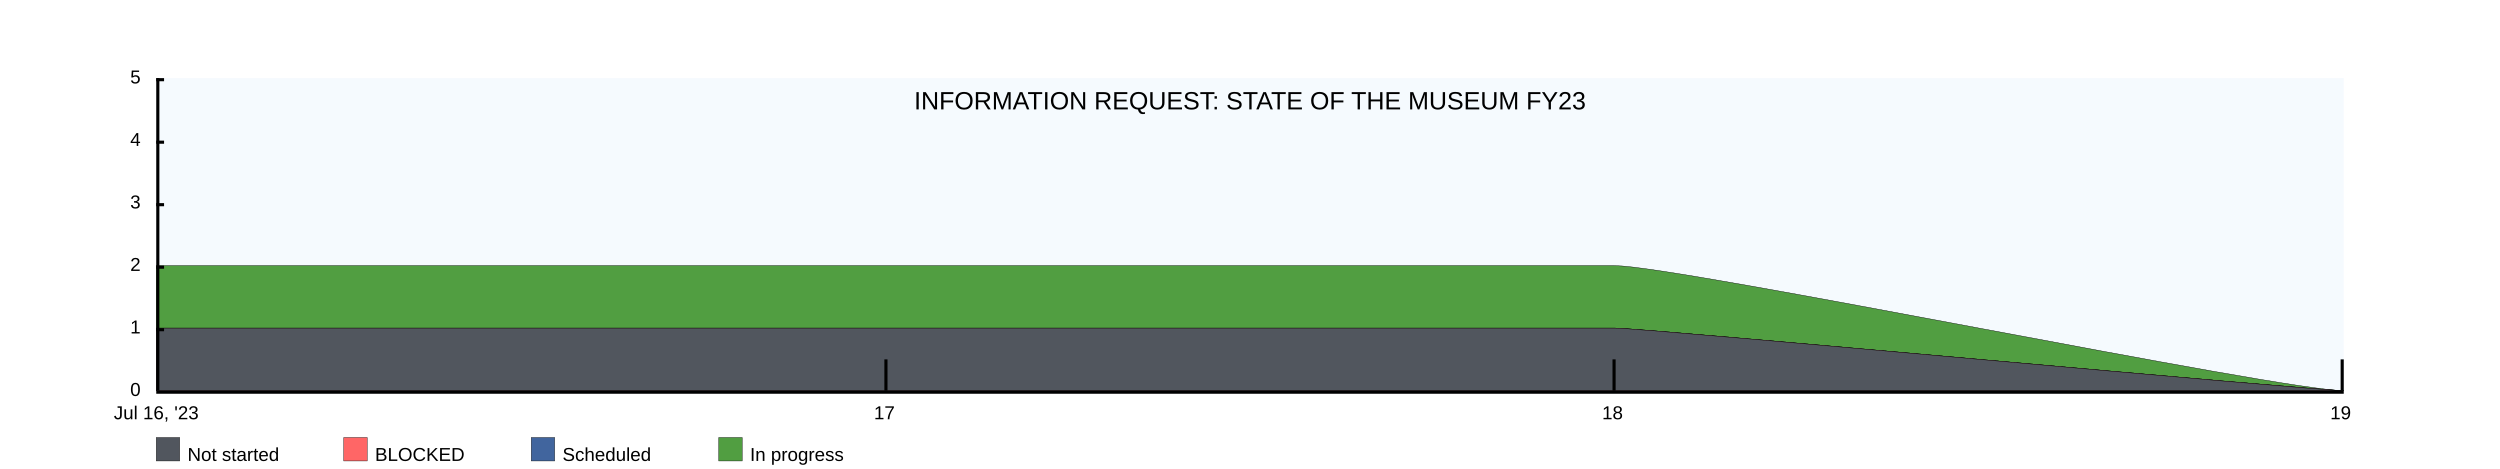
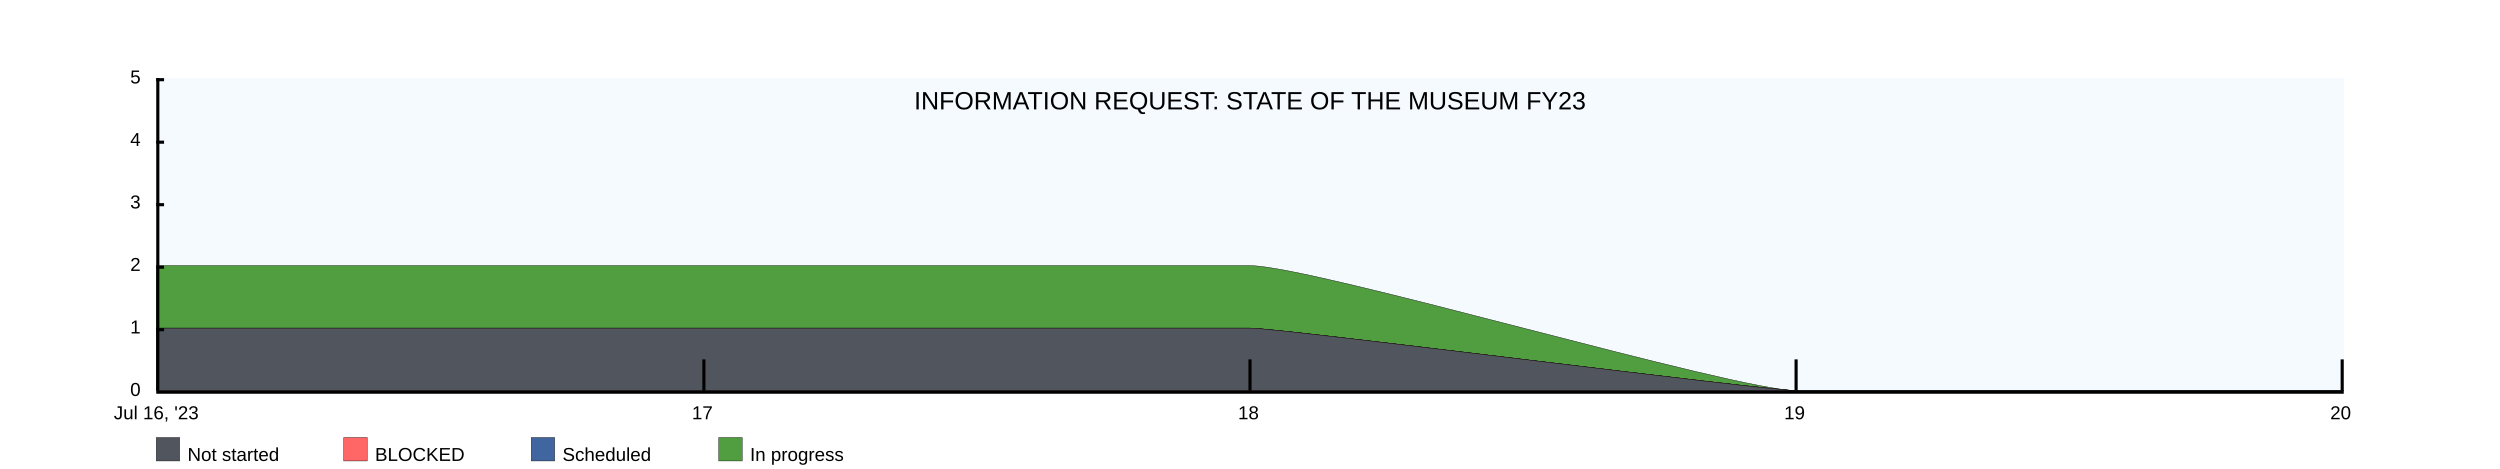
<svg xmlns="http://www.w3.org/2000/svg" width="1600" height="300">
  <rect x="100" y="50" width="1400" height="200" fill="rgba(221, 239, 250, .3)" />
  <clipPath id="theGraph">
    <rect x="100" y="50" width="1400" height="200" fill="black" />
  </clipPath>
  <rect x="100" y="280" width="15" height="15" fill="#51565E" stroke="black" stroke-width="0.25" />
  <text x="120" y="295" font-family="Arial" font-size="12" fill="black">Not started</text>
  <rect x="220" y="280" width="15" height="15" fill="#FF6666" stroke="black" stroke-width="0.25" />
  <text x="240" y="295" font-family="Arial" font-size="12" fill="black">BLOCKED</text>
  <rect x="340" y="280" width="15" height="15" fill="#41659E" stroke="black" stroke-width="0.25" />
  <text x="360" y="295" font-family="Arial" font-size="12" fill="black">Scheduled</text>
  <rect x="460" y="280" width="15" height="15" fill="#519E41" stroke="black" stroke-width="0.25" />
  <text x="480" y="295" font-family="Arial" font-size="12" fill="black">In progress</text>
-   <path d="M 100 170 M 100 170 C 100 170 566.667 170 566.667 170 C 566.667 170 1033.333 170 1033.333 170 C 1073.333 170 1460 250 1500 250 C 1500 250 1500 250 1500 250 C 1500 250 100 250 100 250 Z" fill="#519E41" stroke="black" stroke-width="0.25" />
-   <path d="M 100 210 M 100 210 C 100 210 566.667 210 566.667 210 C 566.667 210 1033.333 210 1033.333 210 C 1053.333 210 1480 250 1500 250 C 1500 250 1500 250 1500 250 C 1500 250 100 250 100 250 Z" fill="#41659E" stroke="black" stroke-width="0.25" />
-   <path d="M 100 210 M 100 210 C 100 210 566.667 210 566.667 210 C 566.667 210 1033.333 210 1033.333 210 C 1053.333 210 1480 250 1500 250 C 1500 250 1500 250 1500 250 C 1500 250 100 250 100 250 Z" fill="#FF6666" stroke="black" stroke-width="0.25" />
-   <path d="M 100 210 M 100 210 C 100 210 566.667 210 566.667 210 C 566.667 210 1033.333 210 1033.333 210 C 1053.333 210 1480 250 1500 250 C 1500 250 1500 250 1500 250 C 1500 250 100 250 100 250 Z" fill="#51565E" stroke="black" stroke-width="0.25" />
+   <path d="M 100 170 M 100 170 C 100 170 450 170 450 170 C 450 170 800 170 800 170 C 840 170 1110 250 1150 250 C 1150 250 1500 250 1500 250 C 1500 250 1500 250 1500 250 C 1500 250 100 250 100 250 Z" fill="#519E41" stroke="black" stroke-width="0.25" />
+   <path d="M 100 210 M 100 210 C 100 210 450 210 450 210 C 450 210 800 210 800 210 C 820 210 1130 250 1150 250 C 1150 250 1500 250 1500 250 C 1500 250 1500 250 1500 250 C 1500 250 100 250 100 250 Z" fill="#41659E" stroke="black" stroke-width="0.25" />
+   <path d="M 100 210 M 100 210 C 100 210 450 210 450 210 C 450 210 800 210 800 210 C 820 210 1130 250 1150 250 C 1150 250 1500 250 1500 250 C 1500 250 1500 250 1500 250 C 1500 250 100 250 100 250 Z" fill="#FF6666" stroke="black" stroke-width="0.25" />
+   <path d="M 100 210 M 100 210 C 100 210 450 210 450 210 C 450 210 800 210 800 210 C 820 210 1130 250 1150 250 C 1150 250 1500 250 1500 250 C 1500 250 1500 250 1500 250 C 1500 250 100 250 100 250 Z" fill="#51565E" stroke="black" stroke-width="0.25" />
  <text x="800" y="70" font-family="Arial" font-size="16" fill="black" text-anchor="middle" alignment-baseline="middle">INFORMATION REQUEST: STATE OF THE MUSEUM FY23</text>
  <rect x="100" y="250" width="1400" height="2" fill="black" />
  <rect x="100" y="50" width="5" height="2" fill="black" />
  <rect x="100" y="90" width="5" height="2" fill="black" />
  <rect x="100" y="130" width="5" height="2" fill="black" />
  <rect x="100" y="170" width="5" height="2" fill="black" />
  <rect x="100" y="210" width="5" height="2" fill="black" />
  <text x="90" y="50" font-family="Arial" font-size="12" fill="black" text-anchor="end" dominant-baseline="middle">5</text>
  <text x="90" y="90" font-family="Arial" font-size="12" fill="black" text-anchor="end" dominant-baseline="middle">4</text>
  <text x="90" y="130" font-family="Arial" font-size="12" fill="black" text-anchor="end" dominant-baseline="middle">3</text>
  <text x="90" y="170" font-family="Arial" font-size="12" fill="black" text-anchor="end" dominant-baseline="middle">2</text>
  <text x="90" y="210" font-family="Arial" font-size="12" fill="black" text-anchor="end" dominant-baseline="middle">1</text>
  <text x="90" y="250" font-family="Arial" font-size="12" fill="black" text-anchor="end" dominant-baseline="middle">0</text>
  <text x="100" y="260" font-family="Arial" fill="black" text-anchor="middle" dominant-baseline="hanging">Jul 16, '23</text>
-   <text x="566" y="260" font-family="Arial" fill="black" text-anchor="middle" dominant-baseline="hanging">17</text>
-   <text x="1032" y="260" font-family="Arial" fill="black" text-anchor="middle" dominant-baseline="hanging">18</text>
-   <text x="1498" y="260" font-family="Arial" fill="black" text-anchor="middle" dominant-baseline="hanging">19</text>
+   <text x="449.5" y="260" font-family="Arial" fill="black" text-anchor="middle" dominant-baseline="hanging">17</text>
+   <text x="799" y="260" font-family="Arial" fill="black" text-anchor="middle" dominant-baseline="hanging">18</text>
+   <text x="1148.5" y="260" font-family="Arial" fill="black" text-anchor="middle" dominant-baseline="hanging">19</text>
+   <text x="1498" y="260" font-family="Arial" fill="black" text-anchor="middle" dominant-baseline="hanging">20</text>
  <rect x="100" y="50" width="2" height="200" fill="black" />
-   <rect x="566" y="230" width="2" height="20" fill="black" />
-   <rect x="1032" y="230" width="2" height="20" fill="black" />
+   <rect x="449.5" y="230" width="2" height="20" fill="black" />
+   <rect x="799" y="230" width="2" height="20" fill="black" />
+   <rect x="1148.5" y="230" width="2" height="20" fill="black" />
  <rect x="1498" y="230" width="2" height="20" fill="black" />
</svg>
